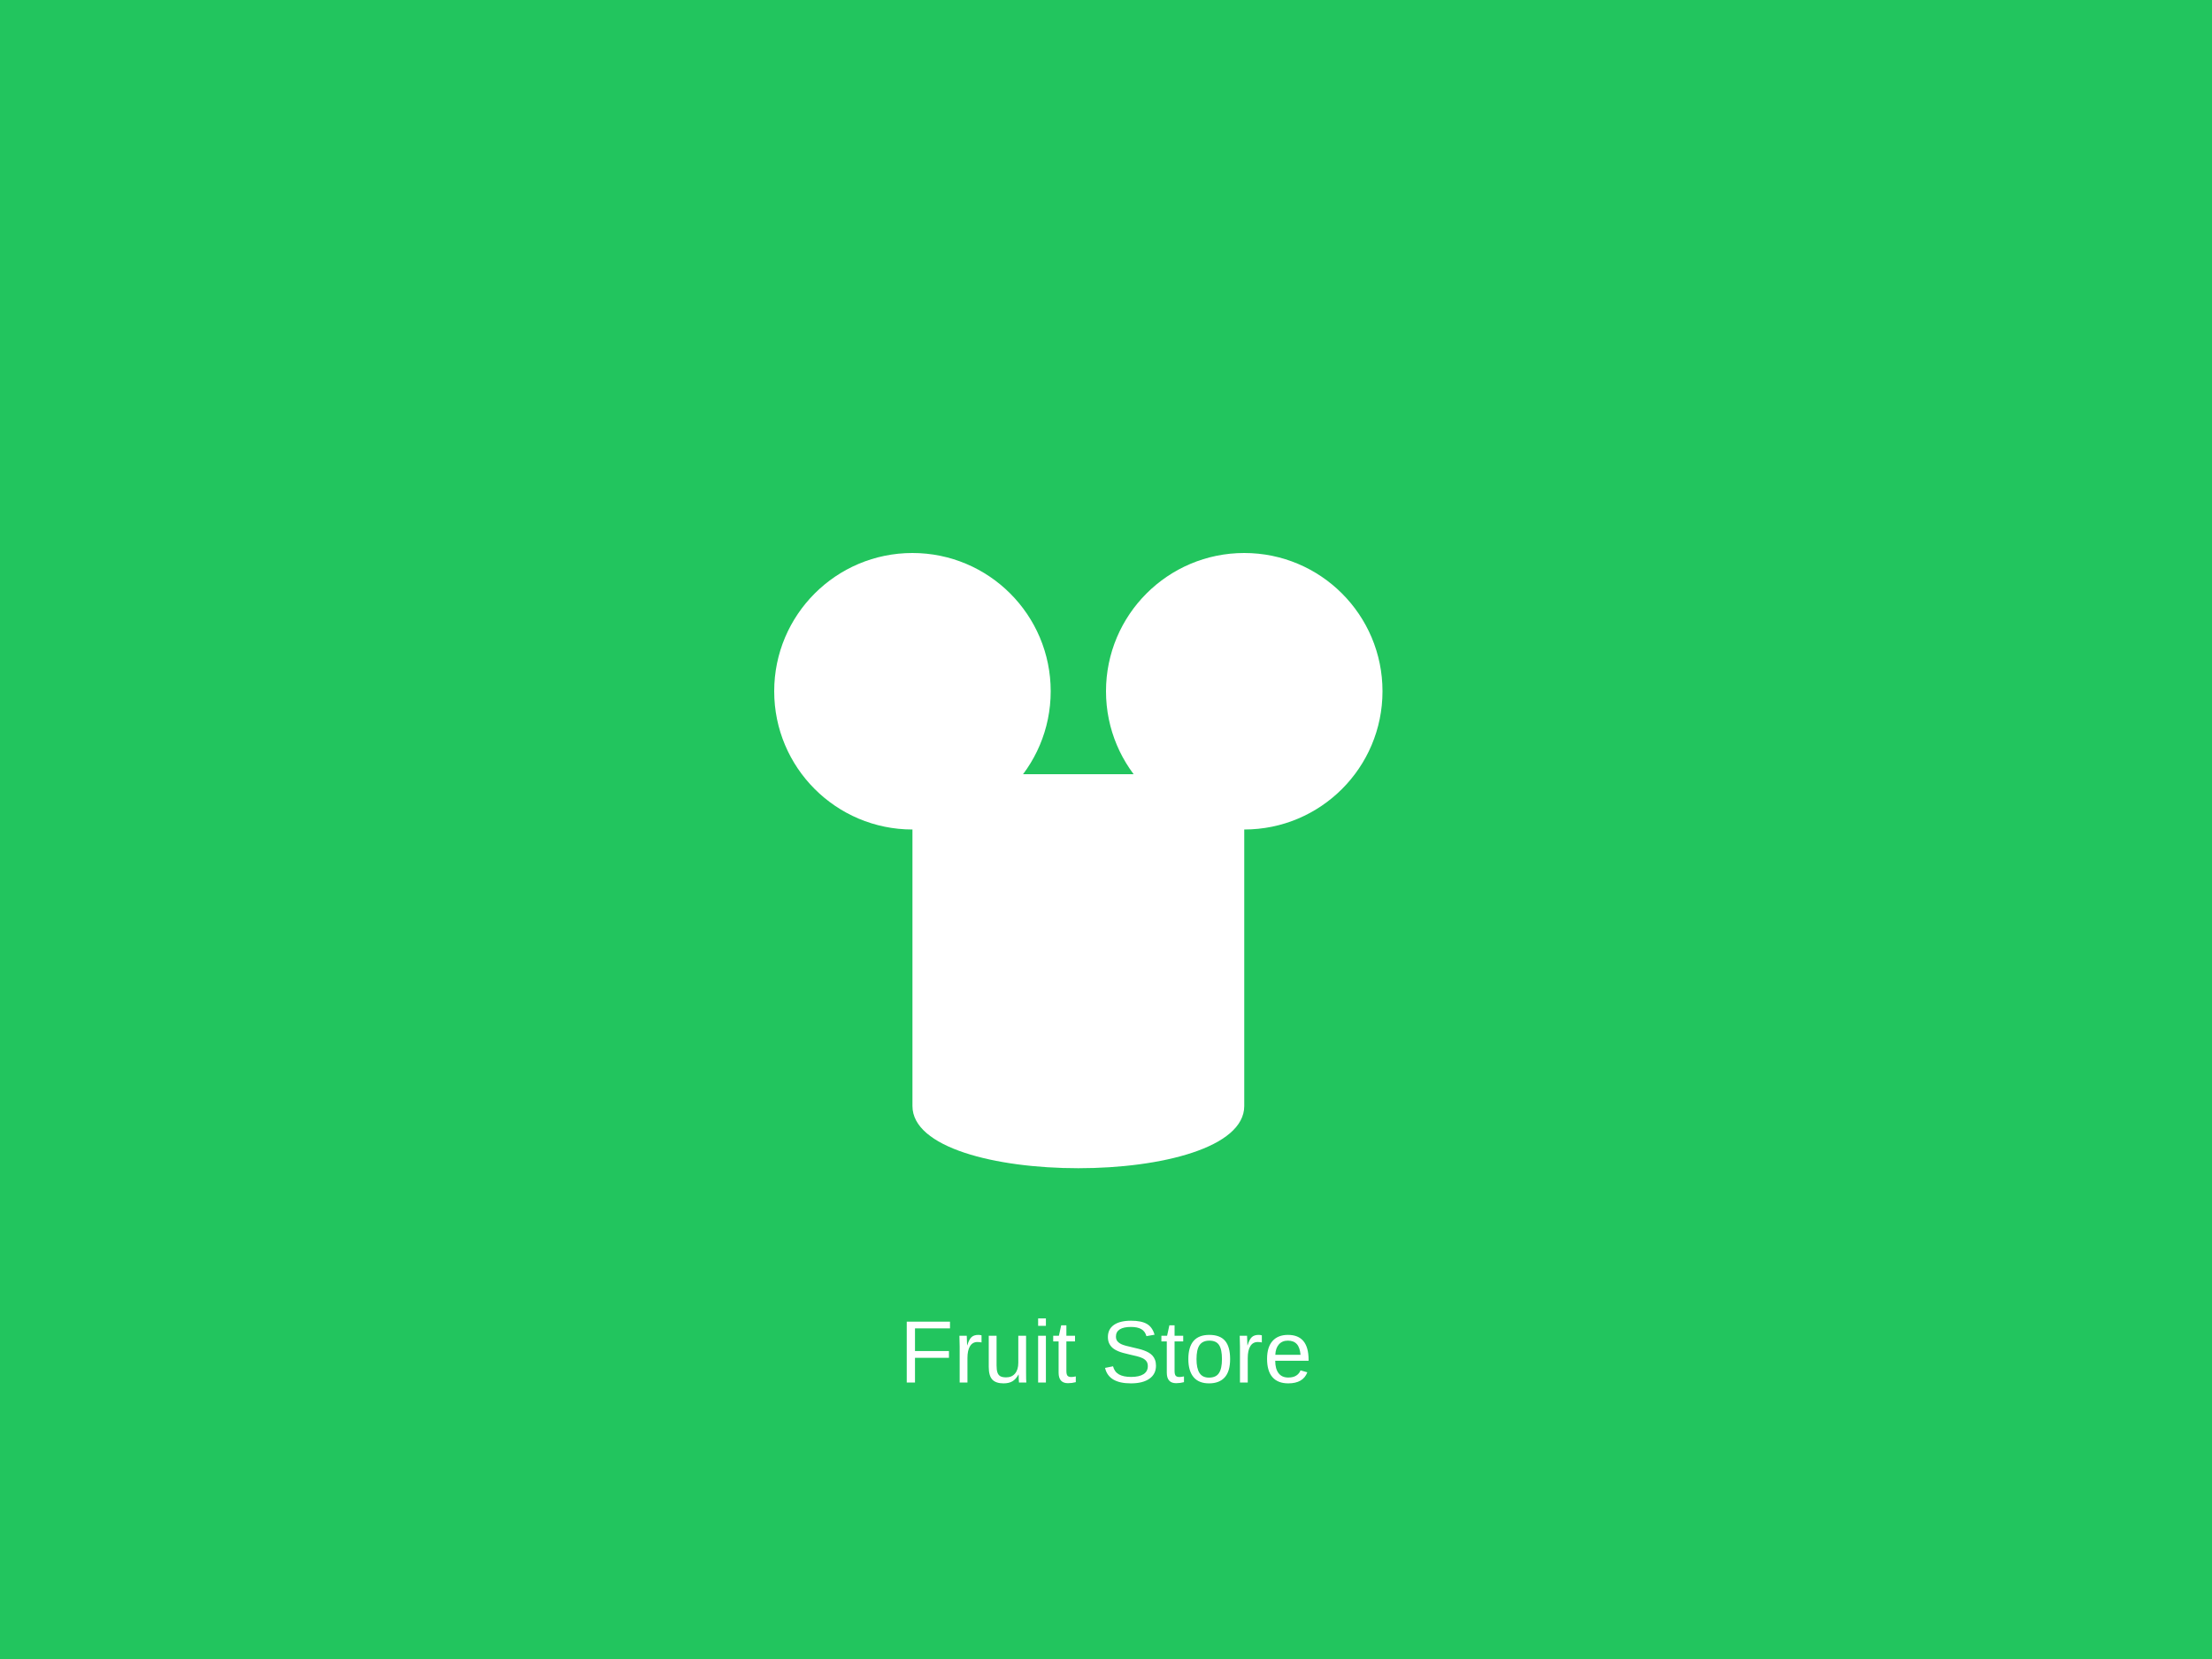
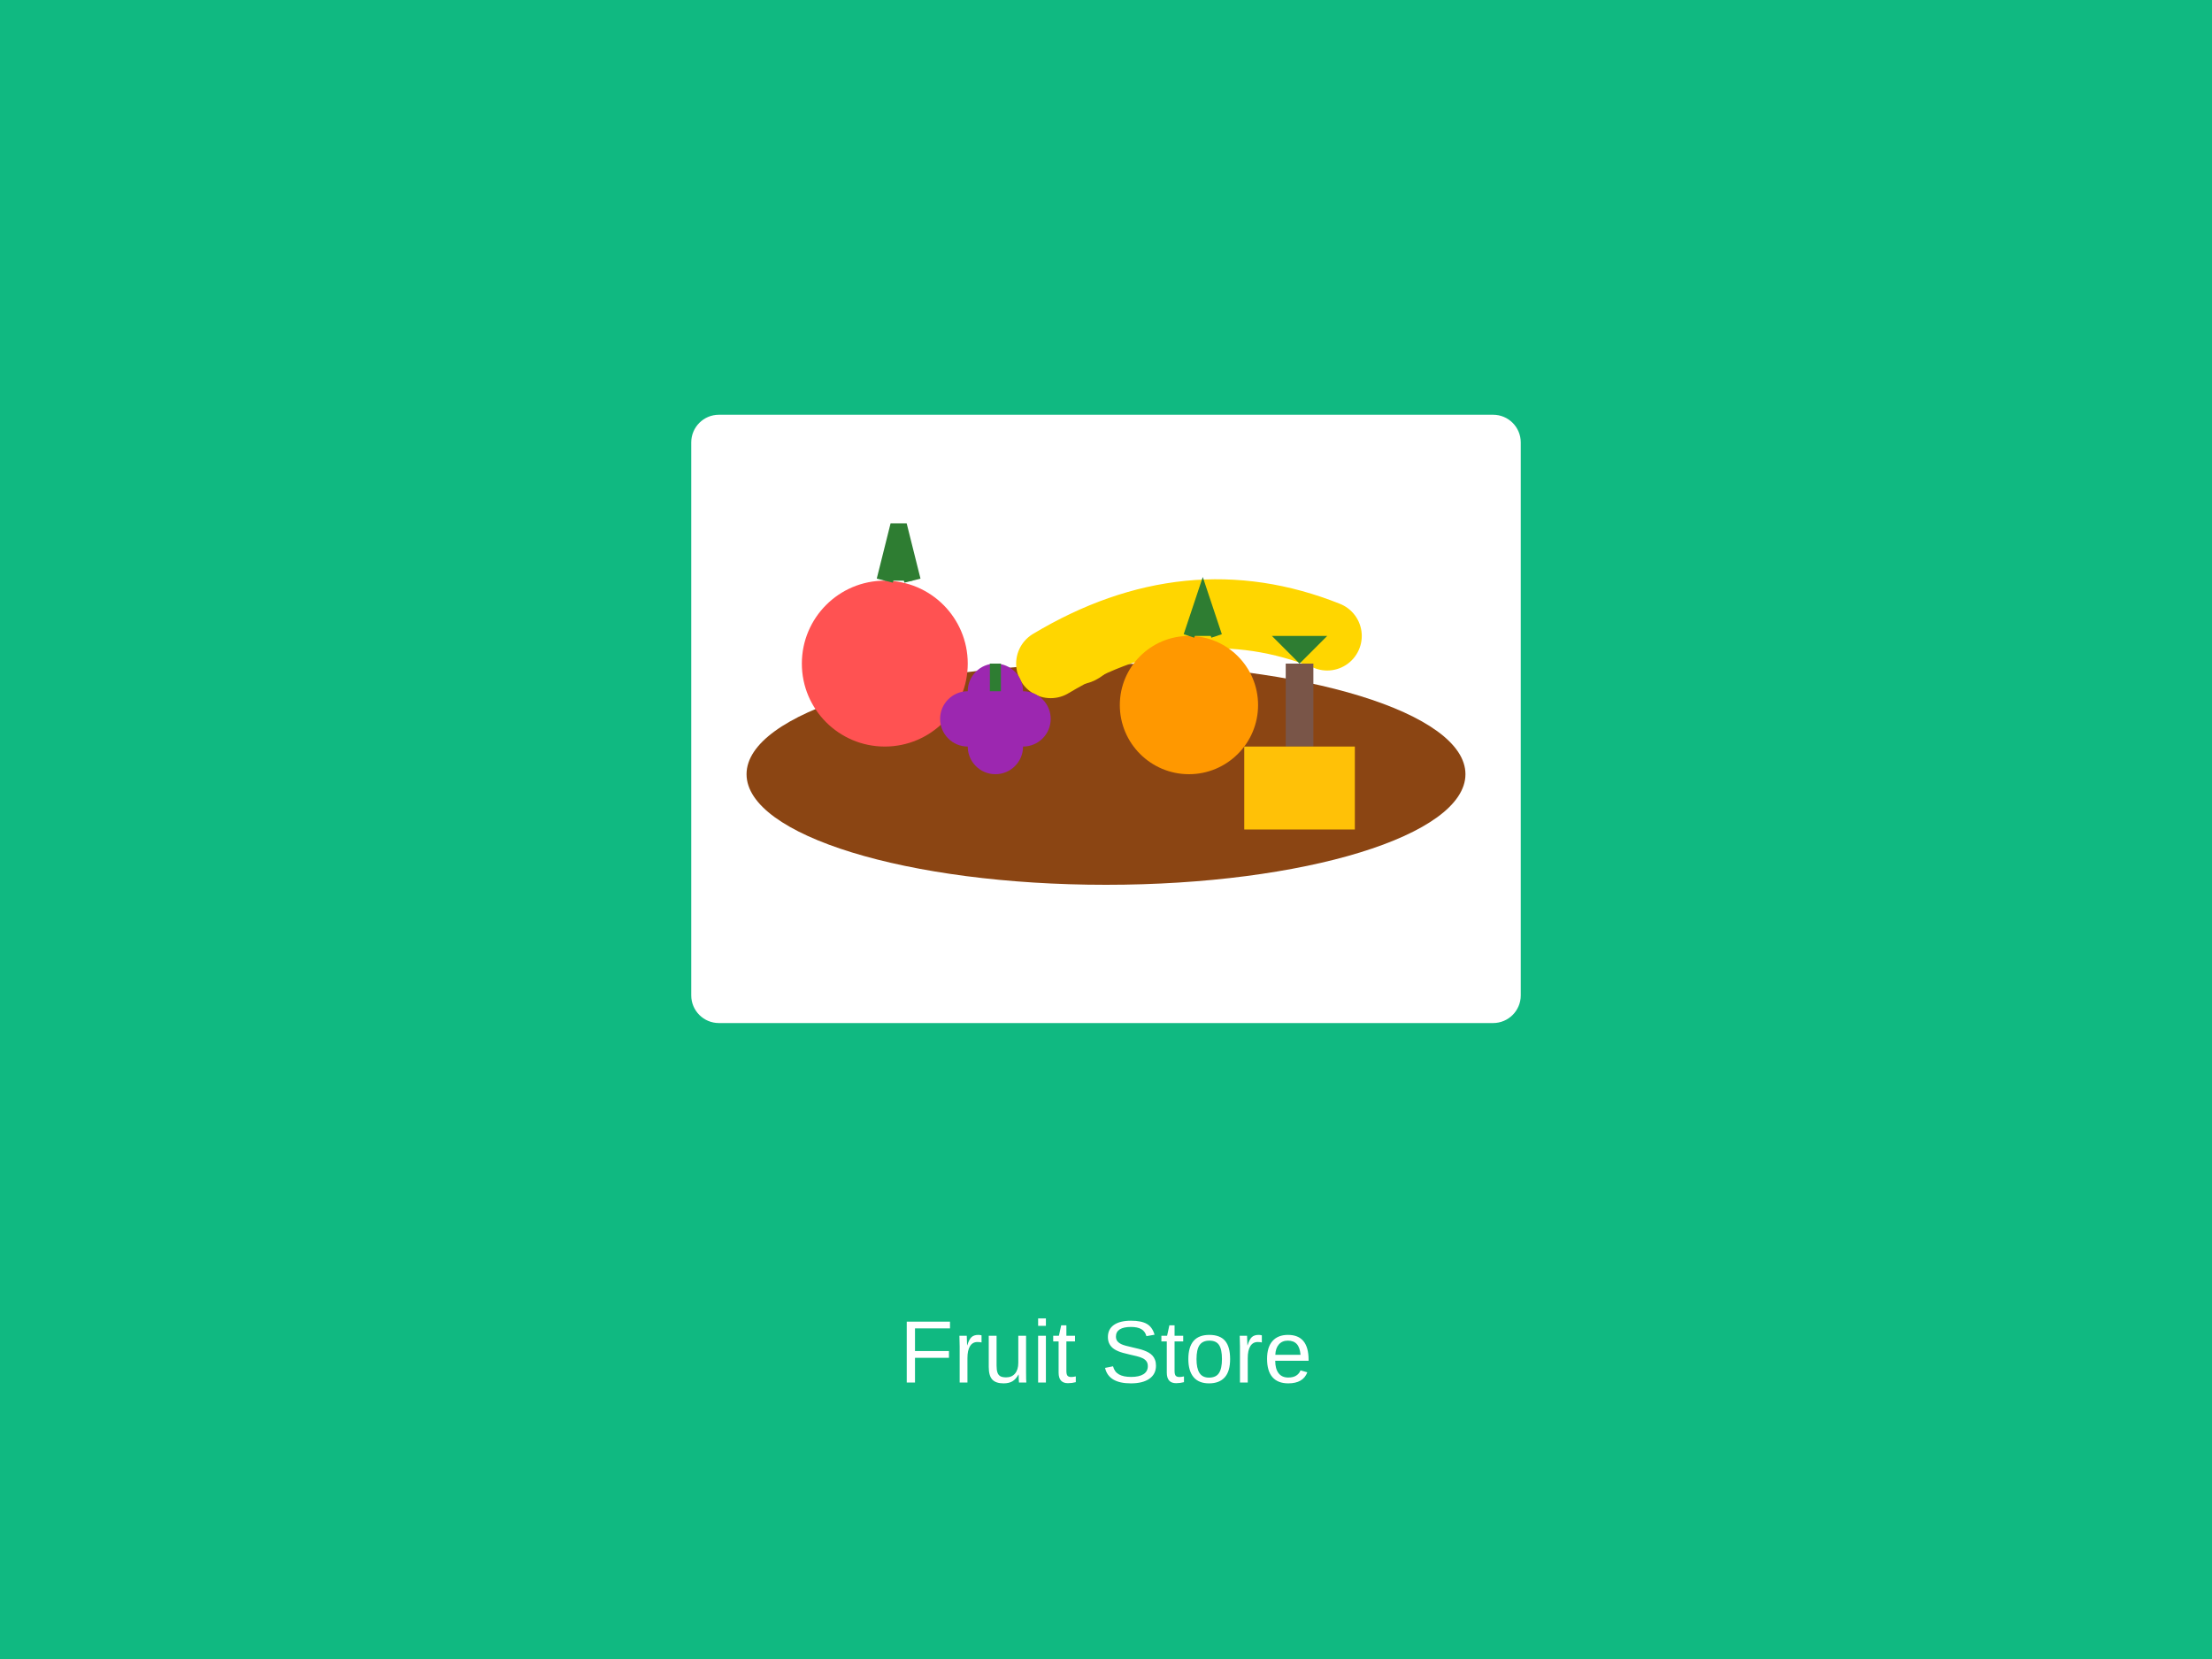
<svg xmlns="http://www.w3.org/2000/svg" width="800" height="600" viewBox="0 0 800 600">
-   <rect width="800" height="600" fill="#22C55E" />
-   <g fill="#fff" transform="translate(280, 200)">
-     <circle cx="50" cy="50" r="50" />
-     <circle cx="170" cy="50" r="50" />
-     <path d="M50,80 L50,200 C50,230 170,230 170,200 L170,80" />
+   <rect width="800" height="600" fill="#10B981" />
+   <g transform="translate(200, 120)">
+     <rect x="50" y="30" width="300" height="220" rx="10" fill="white" />
+     <ellipse cx="200" cy="160" rx="130" ry="40" fill="#8B4513" />
+     <circle cx="120" cy="120" r="30" fill="#FF5252" />
+     <path d="M120 90 L125 70 L130 90" stroke="#2E7D32" stroke-width="6" fill="#2E7D32" />
+     <path d="M180 120 Q230 90 280 110" stroke="#FFD600" stroke-width="25" fill="none" stroke-linecap="round" />
+     <path d="M180 120 Q190 130 200 120" stroke="#FFD600" stroke-width="5" fill="none" />
+     <circle cx="230" cy="135" r="25" fill="#FF9800" />
+     <path d="M230 110 L235 95 L240 110" stroke="#2E7D32" stroke-width="4" fill="#2E7D32" />
+     <circle cx="160" cy="150" r="10" fill="#9C27B0" />
+     <circle cx="170" cy="140" r="10" fill="#9C27B0" />
+     <circle cx="150" cy="140" r="10" fill="#9C27B0" />
+     <circle cx="160" cy="130" r="10" fill="#9C27B0" />
+     <path d="M160 120 L160 130" stroke="#2E7D32" stroke-width="4" fill="none" />
+     <path d="M270 120 L270 150" stroke="#795548" stroke-width="10" fill="none" />
+     <path d="M250 150 L290 150 L290 180 L250 180 Z" fill="#FFC107" />
+     <path d="M270 120 L260 110 L280 110 Z" fill="#2E7D32" />
  </g>
  <text x="400" y="500" font-family="Arial" font-size="32" fill="white" text-anchor="middle">Fruit Store</text>
</svg>
